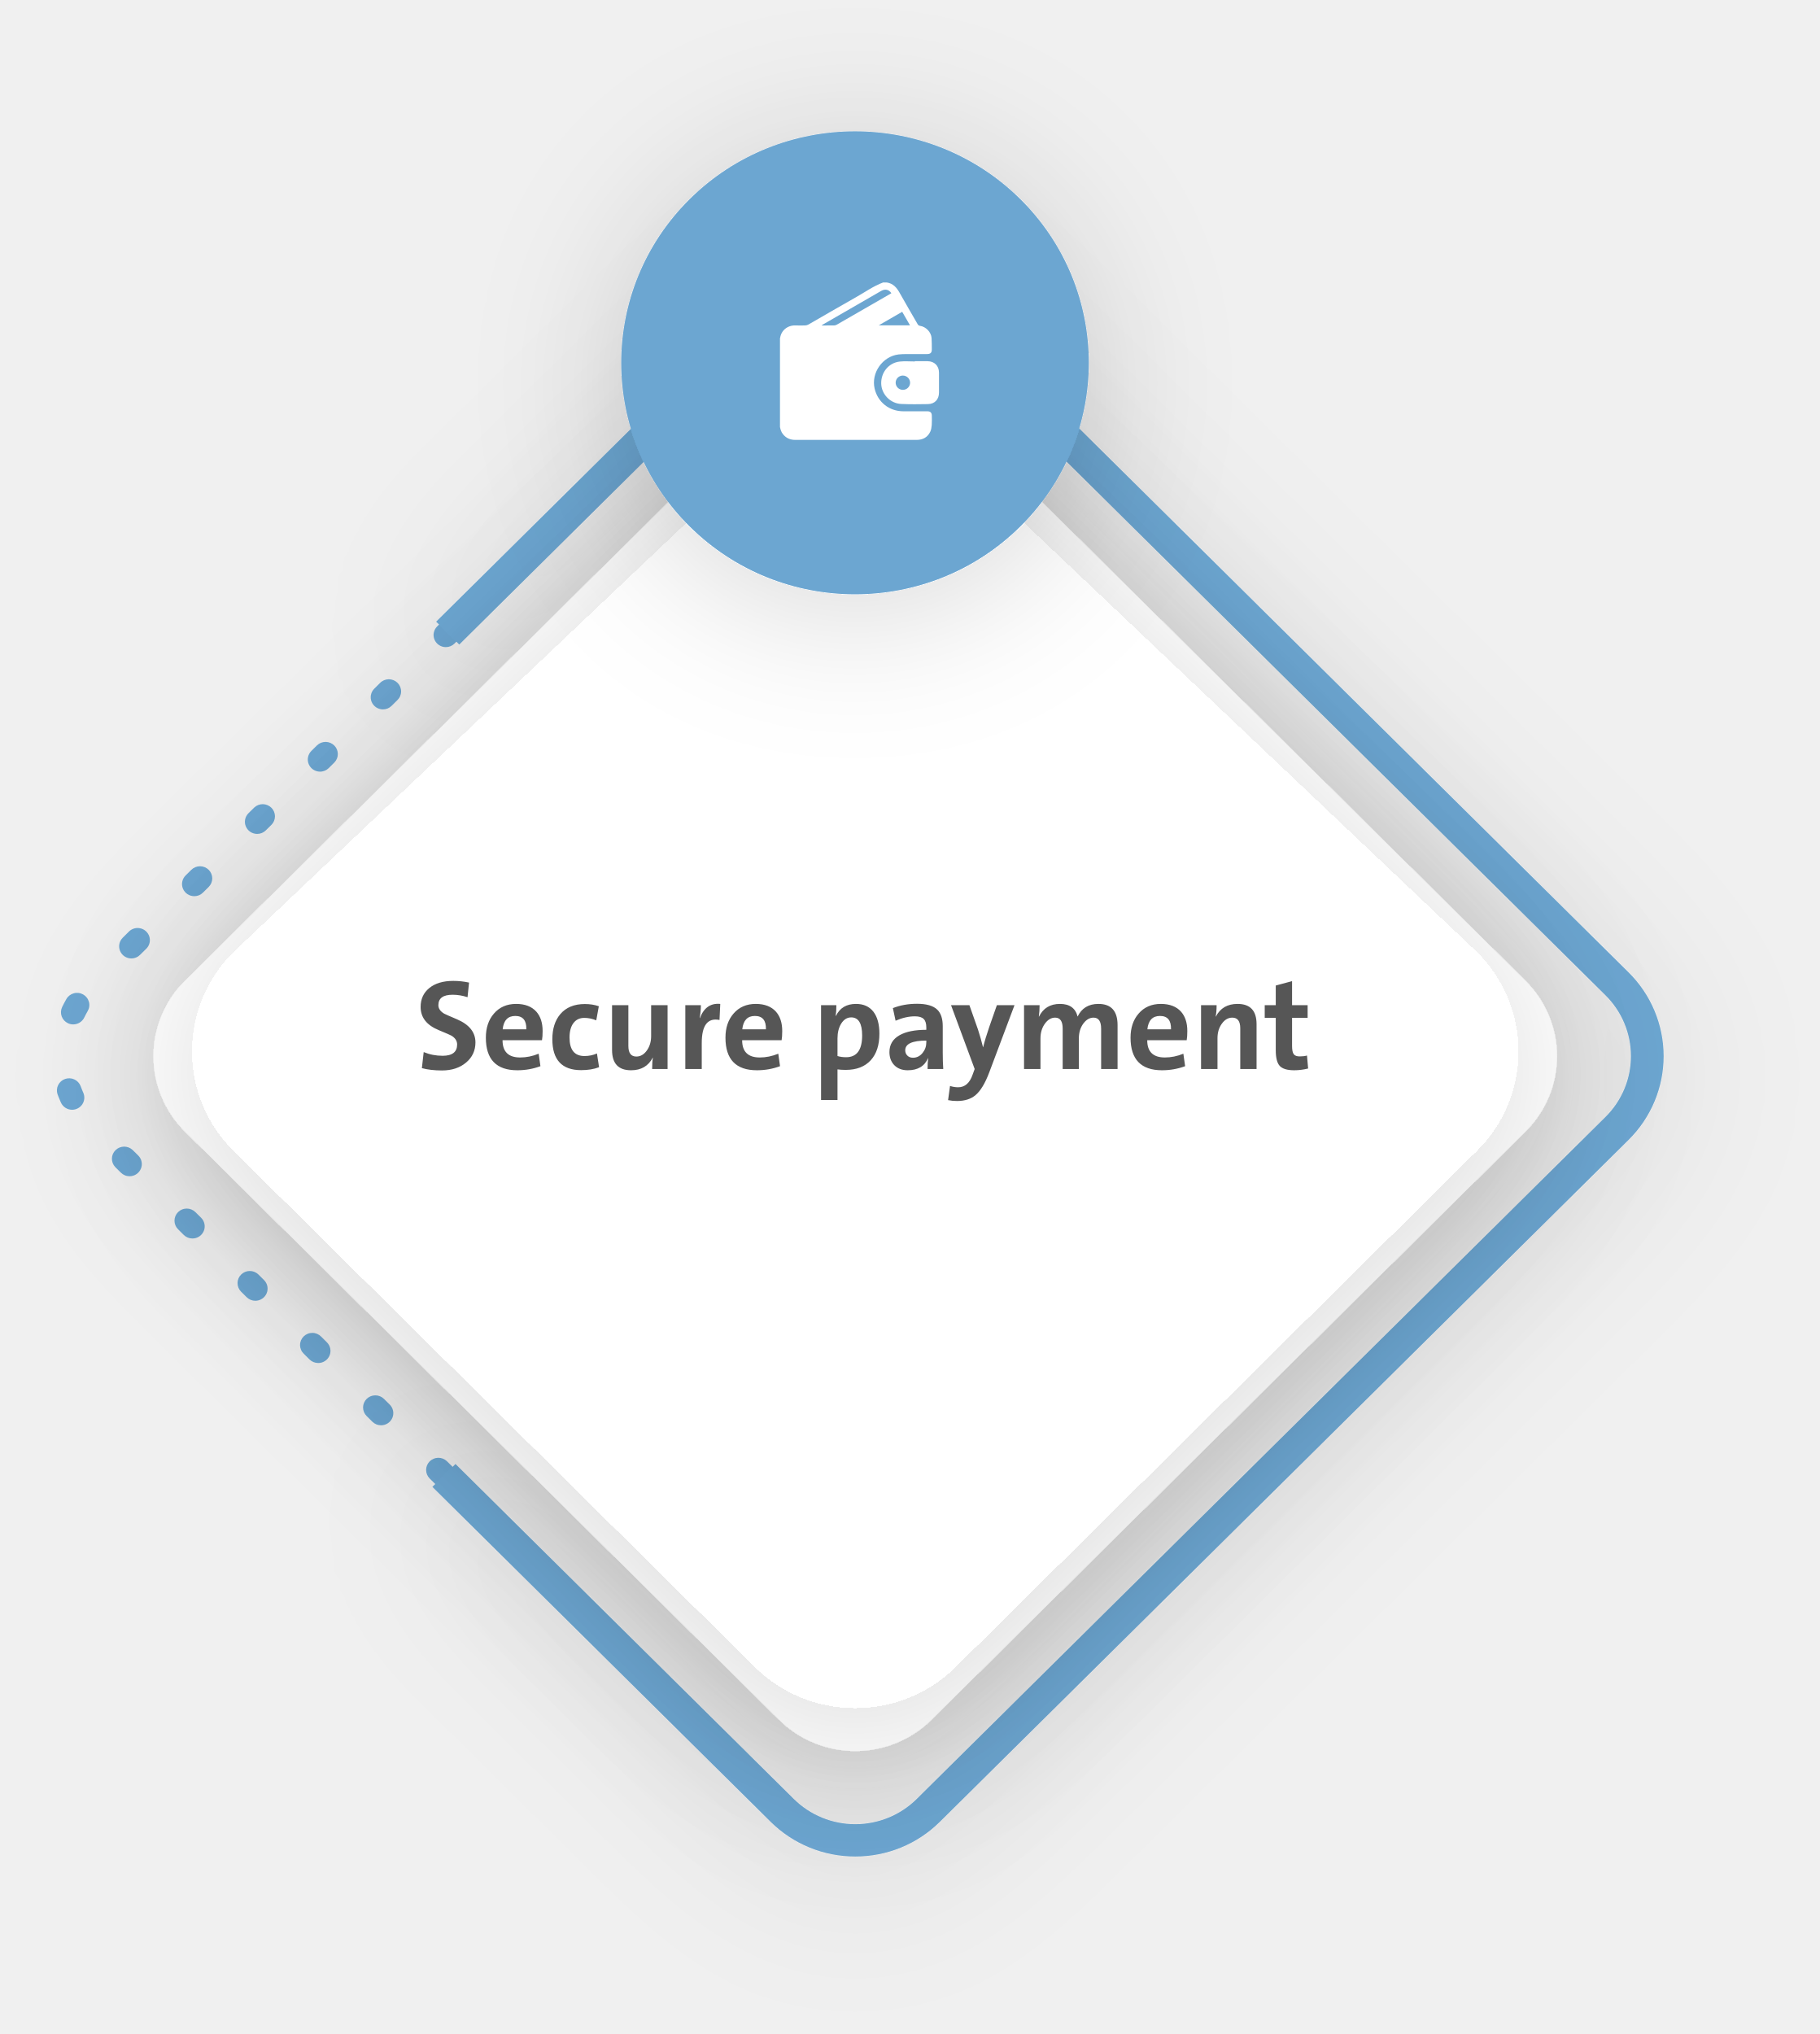
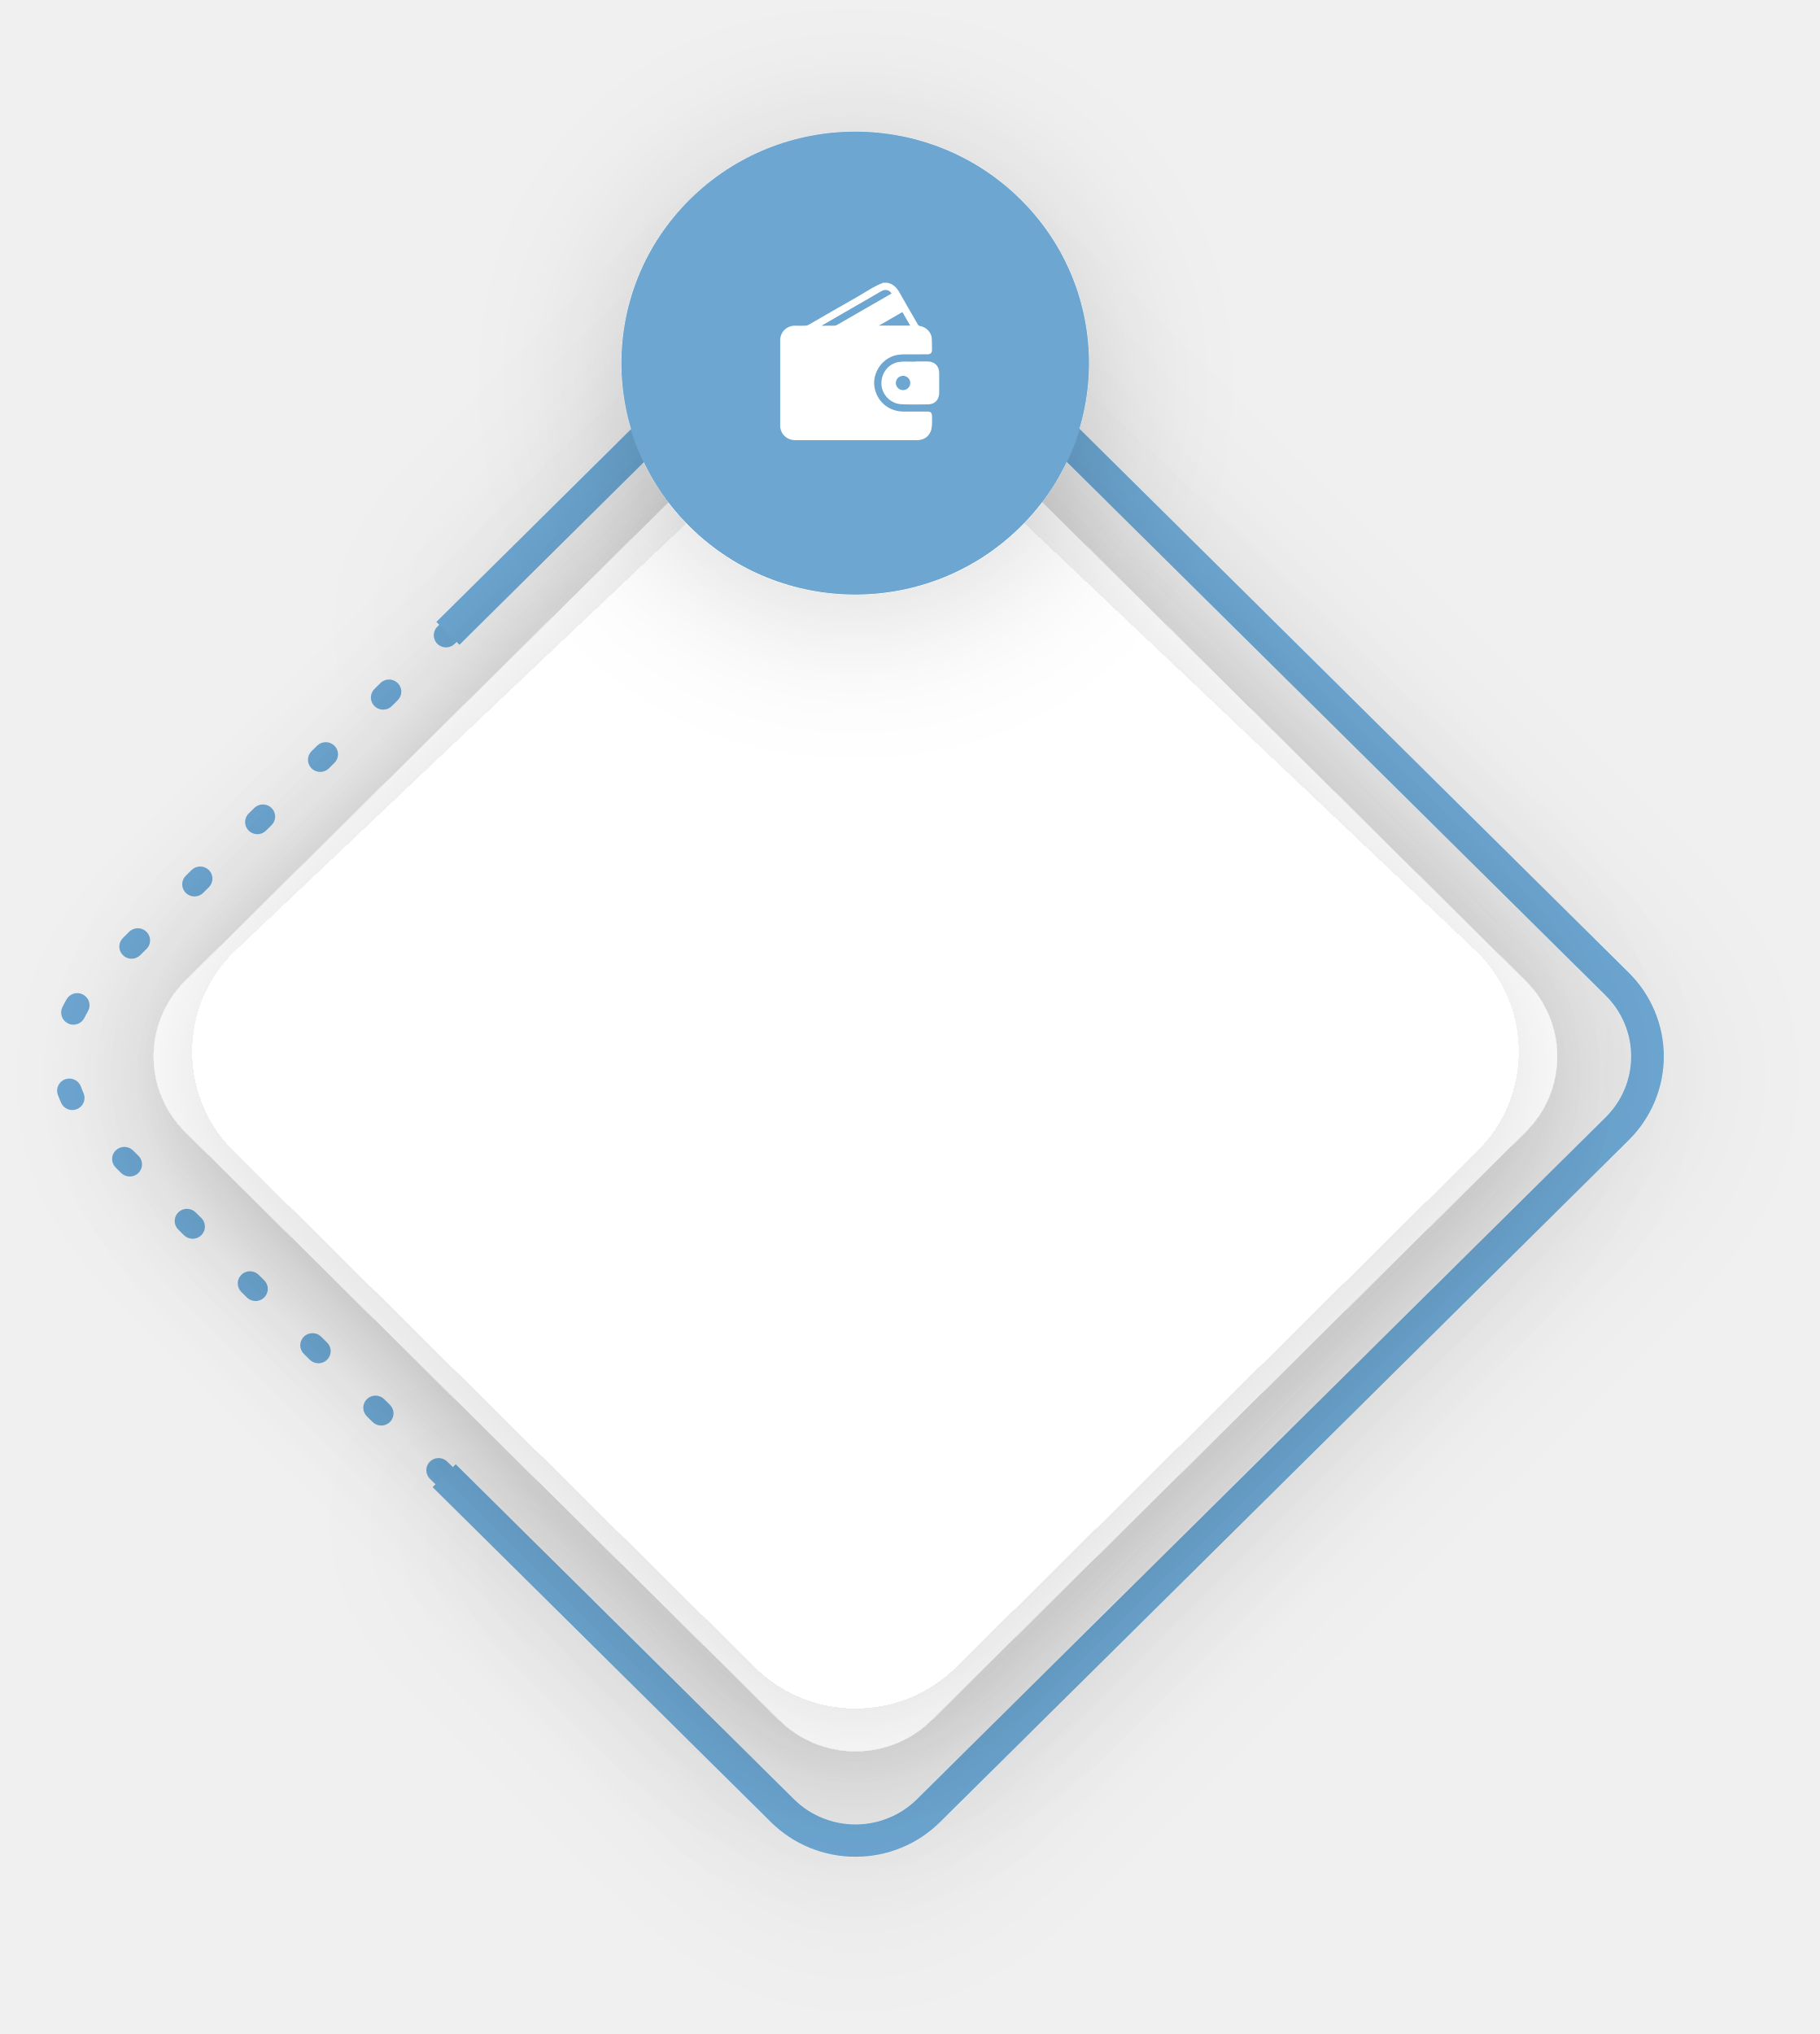
<svg xmlns="http://www.w3.org/2000/svg" width="255" height="285" viewBox="0 0 255 285" fill="none">
-   <path d="M62.203 208.433C61.977 208.433 61.753 208.39 61.544 208.304C61.336 208.218 61.147 208.093 60.987 207.934L60.185 207.142C59.874 206.821 59.703 206.392 59.708 205.947C59.713 205.502 59.893 205.076 60.211 204.761C60.529 204.447 60.959 204.268 61.408 204.263C61.858 204.258 62.291 204.428 62.615 204.736L63.418 205.528C63.658 205.766 63.821 206.069 63.888 206.399C63.954 206.729 63.92 207.071 63.79 207.382C63.66 207.693 63.44 207.959 63.157 208.146C62.874 208.333 62.542 208.433 62.203 208.433ZM53.391 199.708C53.166 199.708 52.942 199.665 52.733 199.579C52.525 199.493 52.336 199.368 52.176 199.209L51.377 198.418C51.054 198.099 50.873 197.666 50.873 197.215C50.873 196.764 51.053 196.332 51.375 196.012C51.697 195.693 52.134 195.514 52.59 195.514C53.045 195.513 53.482 195.692 53.804 196.011L54.606 196.805C54.847 197.043 55.011 197.346 55.077 197.676C55.144 198.006 55.11 198.348 54.98 198.659C54.85 198.97 54.629 199.236 54.346 199.423C54.064 199.609 53.731 199.709 53.391 199.708ZM44.587 190.983C44.132 190.984 43.695 190.805 43.372 190.487L42.572 189.693C42.407 189.536 42.275 189.348 42.184 189.14C42.093 188.932 42.045 188.709 42.043 188.482C42.04 188.256 42.084 188.031 42.17 187.821C42.257 187.611 42.384 187.421 42.546 187.26C42.708 187.1 42.901 186.974 43.112 186.888C43.324 186.802 43.551 186.76 43.78 186.762C44.009 186.764 44.235 186.812 44.445 186.902C44.655 186.992 44.844 187.123 45.003 187.286L45.802 188.081C46.043 188.318 46.207 188.622 46.273 188.952C46.34 189.282 46.306 189.624 46.176 189.935C46.046 190.246 45.825 190.511 45.542 190.698C45.26 190.885 44.927 190.984 44.587 190.983ZM35.776 182.261C35.32 182.261 34.883 182.081 34.561 181.762L33.761 180.968C33.45 180.647 33.279 180.218 33.284 179.772C33.289 179.327 33.469 178.902 33.787 178.587C34.105 178.273 34.535 178.094 34.984 178.089C35.434 178.084 35.867 178.254 36.191 178.562L36.991 179.356C37.231 179.594 37.395 179.897 37.461 180.227C37.528 180.557 37.494 180.899 37.364 181.21C37.233 181.521 37.013 181.787 36.731 181.974C36.448 182.161 36.116 182.261 35.776 182.261ZM26.965 173.536C26.74 173.536 26.517 173.492 26.308 173.407C26.1 173.321 25.911 173.196 25.752 173.038L24.95 172.243C24.791 172.085 24.664 171.898 24.578 171.691C24.492 171.485 24.448 171.264 24.448 171.041C24.448 170.817 24.492 170.596 24.579 170.39C24.665 170.184 24.792 169.996 24.951 169.838C25.111 169.68 25.3 169.555 25.509 169.47C25.717 169.384 25.941 169.341 26.166 169.341C26.392 169.341 26.615 169.385 26.823 169.47C27.032 169.556 27.221 169.681 27.38 169.839L28.18 170.631C28.42 170.869 28.584 171.173 28.65 171.503C28.716 171.833 28.683 172.175 28.552 172.486C28.422 172.797 28.202 173.062 27.92 173.249C27.637 173.436 27.305 173.536 26.965 173.536ZM18.156 164.812C17.93 164.812 17.707 164.769 17.498 164.683C17.29 164.597 17.1 164.472 16.941 164.313L16.139 163.521C15.837 163.198 15.672 162.772 15.681 162.332C15.689 161.892 15.869 161.472 16.183 161.161C16.497 160.849 16.921 160.671 17.366 160.662C17.81 160.653 18.241 160.816 18.567 161.115L19.369 161.907C19.609 162.145 19.773 162.448 19.839 162.778C19.905 163.108 19.871 163.45 19.741 163.761C19.611 164.072 19.391 164.338 19.108 164.525C18.826 164.712 18.494 164.812 18.154 164.812H18.156ZM10.107 155.498C9.774 155.498 9.449 155.402 9.17 155.222C8.891 155.043 8.671 154.787 8.536 154.487C8.366 154.106 8.206 153.711 8.058 153.319C7.918 152.896 7.951 152.436 8.15 152.036C8.348 151.637 8.697 151.331 9.121 151.183C9.545 151.035 10.01 151.058 10.418 151.246C10.825 151.434 11.142 151.773 11.3 152.189C11.41 152.496 11.539 152.806 11.668 153.106C11.784 153.365 11.833 153.649 11.81 153.932C11.787 154.214 11.694 154.487 11.538 154.724C11.382 154.962 11.168 155.157 10.916 155.292C10.665 155.427 10.383 155.498 10.097 155.498H10.107ZM10.257 143.538C10.002 143.538 9.751 143.481 9.522 143.372C9.318 143.276 9.135 143.142 8.984 142.976C8.832 142.81 8.715 142.616 8.64 142.406C8.564 142.195 8.531 141.972 8.543 141.749C8.555 141.526 8.611 141.307 8.708 141.105C8.889 140.729 9.085 140.356 9.295 139.994C9.405 139.797 9.554 139.623 9.733 139.483C9.912 139.343 10.118 139.24 10.338 139.179C10.557 139.118 10.787 139.102 11.013 139.13C11.24 139.158 11.458 139.231 11.656 139.343C11.854 139.456 12.027 139.606 12.165 139.786C12.303 139.965 12.404 140.171 12.462 140.389C12.52 140.608 12.533 140.835 12.5 141.059C12.468 141.283 12.391 141.498 12.274 141.692C12.109 141.975 11.954 142.271 11.811 142.566C11.671 142.858 11.45 143.105 11.173 143.277C10.897 143.449 10.576 143.539 10.25 143.538H10.257ZM18.412 134.298C18.072 134.298 17.739 134.198 17.457 134.011C17.174 133.824 16.954 133.558 16.824 133.247C16.694 132.936 16.66 132.594 16.726 132.264C16.793 131.934 16.956 131.631 17.197 131.393L17.999 130.598C18.154 130.425 18.345 130.286 18.557 130.188C18.769 130.09 19 130.037 19.233 130.03C19.468 130.024 19.701 130.065 19.918 130.151C20.136 130.237 20.333 130.366 20.498 130.53C20.664 130.694 20.793 130.89 20.879 131.105C20.966 131.321 21.006 131.552 20.999 131.784C20.992 132.015 20.937 132.243 20.838 132.453C20.738 132.663 20.597 132.851 20.422 133.005L19.619 133.799C19.46 133.957 19.271 134.083 19.062 134.168C18.854 134.254 18.63 134.298 18.404 134.298H18.412ZM27.223 125.573C26.883 125.573 26.551 125.473 26.268 125.286C25.986 125.099 25.765 124.833 25.635 124.522C25.505 124.211 25.471 123.869 25.538 123.539C25.604 123.209 25.767 122.906 26.008 122.668L26.81 121.876C26.969 121.718 27.159 121.593 27.367 121.507C27.575 121.421 27.799 121.377 28.024 121.377C28.25 121.377 28.473 121.421 28.681 121.506C28.89 121.592 29.079 121.717 29.239 121.875C29.398 122.033 29.525 122.22 29.611 122.426C29.698 122.633 29.742 122.854 29.742 123.077C29.742 123.3 29.698 123.522 29.612 123.728C29.526 123.934 29.399 124.122 29.24 124.28L28.438 125.074C28.277 125.233 28.087 125.359 27.877 125.445C27.667 125.53 27.442 125.574 27.216 125.573H27.223ZM36.034 116.848C35.694 116.848 35.362 116.748 35.079 116.561C34.797 116.374 34.577 116.108 34.447 115.797C34.316 115.487 34.282 115.144 34.349 114.814C34.415 114.484 34.579 114.181 34.819 113.943L35.621 113.151C35.946 112.843 36.379 112.674 36.828 112.678C37.278 112.683 37.708 112.862 38.025 113.177C38.343 113.491 38.524 113.917 38.529 114.362C38.533 114.807 38.362 115.236 38.051 115.558L37.249 116.349C37.089 116.509 36.898 116.635 36.688 116.72C36.479 116.806 36.254 116.849 36.027 116.848H36.034ZM44.845 108.123C44.505 108.123 44.173 108.023 43.891 107.836C43.608 107.649 43.388 107.384 43.258 107.073C43.128 106.762 43.094 106.42 43.16 106.09C43.226 105.76 43.39 105.456 43.63 105.218L44.43 104.427C44.754 104.119 45.188 103.949 45.637 103.954C46.087 103.958 46.516 104.137 46.834 104.452C47.152 104.767 47.333 105.192 47.337 105.637C47.342 106.082 47.171 106.511 46.86 106.833L46.06 107.625C45.9 107.784 45.709 107.91 45.5 107.996C45.29 108.081 45.065 108.125 44.838 108.123H44.845ZM53.659 99.399C53.319 99.398 52.988 99.298 52.706 99.111C52.424 98.924 52.204 98.659 52.074 98.349C51.944 98.038 51.91 97.697 51.975 97.367C52.041 97.037 52.204 96.734 52.444 96.496L53.243 95.702C53.402 95.538 53.591 95.407 53.801 95.317C54.011 95.227 54.237 95.18 54.466 95.177C54.695 95.175 54.922 95.218 55.134 95.303C55.346 95.389 55.538 95.516 55.7 95.676C55.862 95.836 55.989 96.026 56.076 96.236C56.162 96.446 56.206 96.671 56.203 96.897C56.201 97.124 56.153 97.348 56.062 97.556C55.971 97.764 55.839 97.951 55.673 98.108L54.874 98.9C54.715 99.058 54.525 99.184 54.317 99.27C54.108 99.355 53.884 99.399 53.659 99.399ZM62.47 90.674C62.13 90.675 61.798 90.575 61.515 90.388C61.232 90.202 61.012 89.936 60.881 89.625C60.751 89.314 60.717 88.972 60.784 88.642C60.85 88.312 61.014 88.009 61.255 87.771L61.522 87.504C61.847 87.196 62.28 87.027 62.73 87.031C63.179 87.036 63.609 87.215 63.926 87.53C64.244 87.844 64.425 88.27 64.43 88.715C64.435 89.16 64.263 89.589 63.952 89.91L63.683 90.178C63.522 90.337 63.332 90.462 63.122 90.547C62.912 90.633 62.687 90.676 62.46 90.674H62.47Z" fill="#6CA6D1" />
-   <g filter="url(#filter0_d_224_7134)">
-     <path d="M119.839 260.131C117.64 260.135 115.461 259.708 113.428 258.875C111.395 258.043 109.549 256.822 107.994 255.281L60.584 208.336L63.823 205.129L111.236 252.073C113.519 254.331 116.613 255.599 119.839 255.599C123.066 255.599 126.16 254.331 128.443 252.073L224.962 156.501C227.243 154.24 228.524 151.176 228.524 147.981C228.524 144.785 227.243 141.721 224.962 139.46L128.443 43.89C126.16 41.633 123.066 40.365 119.839 40.365C116.613 40.365 113.519 41.633 111.236 43.89L64.351 90.315L61.109 87.107L107.994 40.683C109.549 39.142 111.395 37.919 113.427 37.086C115.46 36.252 117.638 35.822 119.838 35.822C122.038 35.822 124.216 36.252 126.248 37.086C128.281 37.919 130.127 39.142 131.682 40.683L228.204 136.255C231.345 139.366 233.11 143.584 233.11 147.983C233.11 152.382 231.345 156.6 228.204 159.711L131.682 255.283C130.128 256.824 128.282 258.045 126.249 258.877C124.217 259.709 122.038 260.136 119.839 260.131Z" fill="#6CA6D1" />
+   <path d="M62.23 208.47C62.004 208.471 61.78 208.427 61.572 208.341C61.363 208.256 61.174 208.13 61.015 207.971L60.213 207.179C59.902 206.858 59.73 206.429 59.735 205.984C59.74 205.539 59.921 205.113 60.238 204.799C60.556 204.484 60.986 204.305 61.435 204.3C61.885 204.295 62.318 204.465 62.643 204.773L63.445 205.565C63.685 205.803 63.849 206.106 63.915 206.436C63.981 206.766 63.947 207.108 63.817 207.419C63.687 207.73 63.467 207.996 63.184 208.183C62.902 208.37 62.57 208.47 62.23 208.47ZM53.419 199.745C53.193 199.746 52.969 199.702 52.761 199.616C52.552 199.53 52.363 199.405 52.204 199.247L51.404 198.455C51.082 198.136 50.9 197.703 50.9 197.252C50.9 196.801 51.081 196.369 51.403 196.05C51.725 195.73 52.161 195.551 52.617 195.551C53.072 195.551 53.509 195.73 53.832 196.048L54.634 196.843C54.874 197.08 55.038 197.383 55.105 197.713C55.171 198.043 55.137 198.386 55.007 198.696C54.877 199.007 54.657 199.273 54.374 199.46C54.091 199.646 53.758 199.746 53.419 199.745ZM44.615 191.021C44.159 191.021 43.722 190.843 43.4 190.524L42.6 189.73C42.435 189.573 42.303 189.385 42.212 189.177C42.121 188.97 42.073 188.746 42.07 188.519C42.068 188.293 42.111 188.068 42.197 187.858C42.284 187.648 42.412 187.458 42.574 187.298C42.735 187.137 42.928 187.011 43.14 186.925C43.352 186.84 43.578 186.797 43.807 186.799C44.036 186.802 44.262 186.849 44.472 186.939C44.682 187.029 44.872 187.16 45.03 187.324L45.83 188.118C46.07 188.356 46.234 188.659 46.301 188.989C46.367 189.319 46.333 189.661 46.203 189.972C46.073 190.283 45.852 190.548 45.57 190.735C45.287 190.922 44.955 191.021 44.615 191.021ZM35.803 182.298C35.348 182.298 34.911 182.118 34.588 181.799L33.789 181.005C33.478 180.684 33.306 180.255 33.311 179.81C33.316 179.365 33.497 178.939 33.814 178.624C34.132 178.31 34.562 178.131 35.011 178.126C35.461 178.121 35.894 178.291 36.219 178.599L37.019 179.393C37.259 179.631 37.422 179.934 37.489 180.264C37.555 180.594 37.521 180.937 37.391 181.248C37.261 181.558 37.041 181.824 36.758 182.011C36.475 182.198 36.143 182.298 35.803 182.298ZM26.992 173.573C26.767 173.573 26.544 173.529 26.336 173.444C26.128 173.358 25.939 173.233 25.78 173.075L24.977 172.281C24.818 172.123 24.692 171.935 24.605 171.729C24.519 171.522 24.475 171.301 24.475 171.078C24.475 170.854 24.52 170.633 24.606 170.427C24.693 170.221 24.819 170.033 24.979 169.875C25.138 169.718 25.328 169.592 25.536 169.507C25.744 169.422 25.968 169.378 26.193 169.378C26.419 169.378 26.642 169.422 26.851 169.508C27.059 169.593 27.248 169.719 27.408 169.877L28.207 170.668C28.448 170.906 28.611 171.21 28.678 171.54C28.744 171.87 28.71 172.212 28.58 172.523C28.45 172.834 28.23 173.099 27.947 173.286C27.664 173.474 27.332 173.573 26.992 173.573ZM18.183 164.849C17.958 164.849 17.734 164.806 17.525 164.72C17.317 164.635 17.128 164.509 16.968 164.35L16.166 163.558C15.864 163.235 15.7 162.809 15.708 162.369C15.716 161.929 15.896 161.509 16.21 161.198C16.525 160.886 16.948 160.708 17.393 160.699C17.837 160.69 18.268 160.853 18.594 161.152L19.396 161.944C19.637 162.182 19.8 162.485 19.866 162.815C19.933 163.145 19.899 163.487 19.768 163.798C19.639 164.109 19.418 164.375 19.136 164.562C18.853 164.749 18.521 164.849 18.181 164.849H18.183ZM10.134 155.535C9.801 155.535 9.476 155.439 9.197 155.259C8.919 155.08 8.698 154.824 8.563 154.524C8.394 154.143 8.234 153.748 8.086 153.356C7.946 152.933 7.978 152.473 8.177 152.074C8.376 151.674 8.724 151.368 9.148 151.22C9.572 151.072 10.038 151.095 10.445 151.283C10.852 151.471 11.169 151.81 11.328 152.226C11.437 152.533 11.566 152.843 11.695 153.143C11.811 153.402 11.86 153.686 11.837 153.969C11.815 154.251 11.721 154.524 11.565 154.761C11.409 154.999 11.195 155.194 10.944 155.329C10.692 155.465 10.411 155.535 10.124 155.535H10.134ZM10.284 143.575C10.03 143.575 9.778 143.518 9.549 143.409C9.345 143.314 9.162 143.179 9.011 143.013C8.86 142.847 8.743 142.654 8.667 142.443C8.592 142.232 8.559 142.009 8.57 141.786C8.582 141.563 8.638 141.344 8.735 141.142C8.916 140.767 9.112 140.393 9.322 140.031C9.433 139.834 9.582 139.66 9.761 139.52C9.94 139.38 10.145 139.277 10.365 139.216C10.585 139.155 10.814 139.139 11.041 139.167C11.267 139.195 11.485 139.268 11.683 139.38C11.881 139.493 12.054 139.643 12.192 139.823C12.331 140.003 12.432 140.208 12.489 140.426C12.547 140.645 12.56 140.873 12.528 141.096C12.495 141.32 12.418 141.535 12.301 141.729C12.137 142.012 11.982 142.308 11.838 142.603C11.698 142.895 11.477 143.142 11.2 143.314C10.924 143.486 10.604 143.576 10.277 143.575H10.284ZM18.439 134.335C18.099 134.335 17.767 134.235 17.484 134.048C17.202 133.861 16.982 133.595 16.852 133.284C16.721 132.973 16.687 132.631 16.754 132.301C16.82 131.971 16.984 131.668 17.224 131.43L18.026 130.635C18.182 130.462 18.372 130.323 18.584 130.225C18.797 130.127 19.027 130.074 19.261 130.067C19.495 130.061 19.728 130.102 19.945 130.188C20.163 130.274 20.36 130.403 20.526 130.567C20.691 130.731 20.821 130.927 20.907 131.143C20.993 131.358 21.034 131.589 21.026 131.821C21.019 132.052 20.964 132.28 20.865 132.49C20.766 132.7 20.624 132.888 20.449 133.042L19.647 133.836C19.488 133.994 19.298 134.12 19.09 134.205C18.881 134.291 18.657 134.335 18.432 134.335H18.439ZM27.25 125.61C26.91 125.61 26.578 125.51 26.296 125.323C26.013 125.136 25.793 124.87 25.663 124.559C25.533 124.248 25.499 123.906 25.565 123.576C25.631 123.246 25.795 122.943 26.035 122.705L26.837 121.913C26.997 121.755 27.186 121.63 27.394 121.544C27.602 121.459 27.826 121.414 28.051 121.414C28.277 121.414 28.5 121.458 28.709 121.543C28.917 121.629 29.107 121.754 29.266 121.912C29.426 122.07 29.552 122.257 29.639 122.463C29.725 122.67 29.77 122.891 29.77 123.114C29.77 123.338 29.726 123.559 29.639 123.765C29.553 123.971 29.427 124.159 29.267 124.317L28.465 125.111C28.305 125.27 28.114 125.396 27.904 125.482C27.695 125.567 27.47 125.611 27.243 125.61H27.25ZM36.061 116.885C35.721 116.885 35.389 116.785 35.107 116.598C34.824 116.411 34.604 116.146 34.474 115.835C34.344 115.524 34.31 115.182 34.376 114.852C34.442 114.521 34.606 114.218 34.846 113.98L35.648 113.188C35.973 112.88 36.406 112.711 36.856 112.715C37.305 112.72 37.735 112.899 38.053 113.214C38.37 113.529 38.551 113.954 38.556 114.399C38.561 114.844 38.389 115.273 38.078 115.595L37.276 116.387C37.116 116.546 36.926 116.672 36.716 116.757C36.506 116.843 36.281 116.887 36.054 116.885H36.061ZM44.873 108.161C44.533 108.16 44.2 108.061 43.918 107.874C43.635 107.687 43.415 107.421 43.285 107.11C43.155 106.799 43.121 106.457 43.187 106.127C43.254 105.797 43.417 105.494 43.657 105.256L44.457 104.464C44.782 104.156 45.215 103.986 45.664 103.991C46.114 103.996 46.544 104.174 46.861 104.489C47.179 104.804 47.36 105.229 47.365 105.674C47.37 106.119 47.198 106.549 46.887 106.87L46.087 107.662C45.927 107.821 45.737 107.947 45.527 108.033C45.317 108.118 45.092 108.162 44.865 108.161H44.873ZM53.686 99.436C53.347 99.435 53.015 99.335 52.733 99.148C52.451 98.962 52.231 98.696 52.101 98.386C51.971 98.075 51.937 97.734 52.003 97.404C52.069 97.074 52.231 96.771 52.471 96.533L53.271 95.739C53.429 95.575 53.619 95.445 53.829 95.355C54.039 95.264 54.264 95.217 54.493 95.215C54.722 95.212 54.949 95.255 55.161 95.341C55.373 95.426 55.565 95.553 55.727 95.713C55.889 95.873 56.017 96.064 56.103 96.273C56.19 96.483 56.233 96.708 56.23 96.934C56.228 97.161 56.18 97.385 56.089 97.593C55.998 97.801 55.866 97.989 55.701 98.145L54.901 98.937C54.742 99.096 54.553 99.221 54.344 99.307C54.135 99.392 53.912 99.436 53.686 99.436ZM62.497 90.711C62.157 90.712 61.825 90.612 61.542 90.426C61.259 90.239 61.039 89.973 60.909 89.662C60.779 89.352 60.745 89.009 60.811 88.679C60.878 88.349 61.041 88.046 61.282 87.808L61.55 87.541C61.874 87.233 62.307 87.064 62.757 87.069C63.206 87.073 63.636 87.252 63.954 87.567C64.272 87.882 64.452 88.307 64.457 88.752C64.462 89.197 64.291 89.626 63.98 89.948L63.71 90.215C63.55 90.374 63.359 90.499 63.149 90.585C62.939 90.67 62.715 90.713 62.488 90.711H62.497Z" fill="#6CA6D1" />
+   <g filter="url(#filter0_d_17098_1791)">
+     <path d="M119.867 260.168C117.667 260.171 115.488 259.744 113.456 258.912C111.423 258.079 109.576 256.858 108.021 255.317L60.611 208.372L63.851 205.165L111.263 252.109C113.546 254.367 116.64 255.635 119.867 255.635C123.093 255.635 126.187 254.367 128.47 252.109L224.99 156.537C227.27 154.277 228.551 151.212 228.551 148.017C228.551 144.821 227.27 141.757 224.99 139.496L128.47 43.926C126.187 41.669 123.093 40.401 119.867 40.401C116.64 40.401 113.546 41.669 111.263 43.926L64.378 90.351L61.136 87.144L108.021 40.719C109.576 39.178 111.423 37.956 113.455 37.122C115.487 36.288 117.665 35.858 119.865 35.858C122.065 35.858 124.244 36.288 126.276 37.122C128.308 37.956 130.155 39.178 131.709 40.719L228.231 136.291C231.372 139.402 233.137 143.62 233.137 148.019C233.137 152.418 231.372 156.636 228.231 159.747L131.709 255.319C130.155 256.86 128.309 258.082 126.276 258.914C124.244 259.746 122.066 260.172 119.867 260.168Z" fill="#6CA6D1" />
  </g>
-   <g filter="url(#filter1_d_224_7134)">
-     <path d="M109.183 240.975L25.919 158.533C24.52 157.148 23.41 155.503 22.653 153.694C21.896 151.884 21.506 149.944 21.506 147.985C21.506 146.026 21.896 144.086 22.653 142.276C23.41 140.466 24.52 138.821 25.919 137.436L109.183 54.988C112.009 52.191 115.841 50.619 119.837 50.619C123.833 50.619 127.665 52.191 130.491 54.988L213.754 137.436C215.153 138.821 216.263 140.466 217.021 142.276C217.778 144.086 218.168 146.026 218.168 147.985C218.168 149.944 217.778 151.884 217.021 153.694C216.263 155.503 215.153 157.148 213.754 158.533L130.491 240.979C129.092 242.365 127.43 243.463 125.602 244.213C123.774 244.962 121.815 245.348 119.836 245.347C117.857 245.347 115.898 244.96 114.07 244.21C112.242 243.46 110.581 242.36 109.183 240.975Z" fill="white" />
+   <g filter="url(#filter1_d_17098_1791)">
+     <path d="M109.21 241.012L25.947 158.57C24.547 157.185 23.438 155.541 22.68 153.731C21.923 151.921 21.533 149.981 21.533 148.022C21.533 146.063 21.923 144.123 22.68 142.313C23.438 140.503 24.547 138.858 25.947 137.473L109.21 55.025C112.036 52.228 115.868 50.656 119.864 50.656C123.86 50.656 127.692 52.228 130.518 55.025L213.782 137.473C215.181 138.858 216.291 140.503 217.048 142.313C217.805 144.123 218.195 146.063 218.195 148.022C218.195 149.981 217.805 151.921 217.048 153.731C216.291 155.541 215.181 157.185 213.782 158.57L130.518 241.016C129.119 242.402 127.458 243.5 125.63 244.25C123.801 244.999 121.842 245.385 119.863 245.384C117.884 245.384 115.925 244.998 114.097 244.247C112.269 243.497 110.609 242.398 109.21 241.012Z" fill="white" />
  </g>
-   <g filter="url(#filter2_d_224_7134)">
-     <path d="M105.816 233.543L32.768 161.211C30.925 159.389 29.463 157.225 28.466 154.843C27.468 152.461 26.955 149.908 26.955 147.329C26.955 144.75 27.468 142.197 28.466 139.815C29.463 137.433 30.925 135.269 32.768 133.446L105.816 64.233C107.658 62.409 109.844 60.963 112.249 59.976C114.655 58.989 117.234 58.481 119.838 58.481C122.442 58.481 125.02 58.989 127.426 59.976C129.832 60.963 132.018 62.409 133.859 64.233L206.908 133.446C208.75 135.269 210.212 137.433 211.21 139.815C212.207 142.197 212.72 144.75 212.72 147.329C212.72 149.908 212.207 152.461 211.21 154.843C210.212 157.225 208.75 159.389 206.908 161.211L133.859 233.543C132.018 235.366 129.832 236.813 127.426 237.8C125.02 238.786 122.442 239.294 119.838 239.294C117.234 239.294 114.655 238.786 112.249 237.8C109.844 236.813 107.658 235.366 105.816 233.543Z" fill="white" />
+   <g filter="url(#filter2_d_17098_1791)">
+     <path d="M105.844 233.58L32.795 161.249C30.953 159.426 29.491 157.262 28.493 154.88C27.496 152.498 26.982 149.945 26.982 147.366C26.982 144.787 27.496 142.234 28.493 139.852C29.491 137.47 30.953 135.306 32.795 133.484L105.844 64.27C107.685 62.446 109.871 61 112.277 60.013C114.683 59.026 117.261 58.519 119.865 58.519C122.469 58.519 125.048 59.026 127.453 60.013C129.859 61 132.045 62.446 133.886 64.27L206.935 133.484C208.778 135.306 210.239 137.47 211.237 139.852C212.234 142.234 212.748 144.787 212.748 147.366C212.748 149.945 212.234 152.498 211.237 154.88C210.239 157.262 208.778 159.426 206.935 161.249L133.886 233.58C132.045 235.404 129.859 236.85 127.453 237.837C125.048 238.824 122.469 239.331 119.865 239.331C117.261 239.331 114.683 238.824 112.277 237.837C109.871 236.85 107.685 235.404 105.844 233.58Z" fill="white" />
  </g>
-   <path d="M66.619 146.062C66.619 147.199 66.189 148.133 65.327 148.866C64.448 149.616 63.315 149.991 61.926 149.991C60.865 149.991 59.928 149.882 59.113 149.666L59.368 147.416C60.2 147.761 61.082 147.934 62.014 147.934C63.373 147.934 64.053 147.407 64.053 146.352C64.053 145.848 63.786 145.435 63.253 145.113C63.112 145.031 62.526 144.776 61.495 144.348C59.79 143.651 58.938 142.567 58.938 141.096C58.938 139.995 59.336 139.116 60.133 138.459C60.953 137.78 62.084 137.44 63.525 137.44C64.252 137.44 64.984 137.519 65.723 137.677L65.512 139.725C64.809 139.497 64.111 139.382 63.42 139.382C62.09 139.382 61.425 139.869 61.425 140.841C61.425 141.31 61.694 141.706 62.233 142.028C62.351 142.098 62.948 142.362 64.026 142.819C65.755 143.557 66.619 144.638 66.619 146.062ZM76.032 144.462C76.032 144.996 76.003 145.426 75.944 145.754H70.416C70.416 147.366 71.239 148.171 72.886 148.171C73.753 148.171 74.617 147.996 75.478 147.644L75.725 149.393C74.688 149.774 73.609 149.964 72.49 149.964C69.549 149.964 68.078 148.441 68.078 145.394C68.078 144.017 68.453 142.895 69.203 142.028C69.982 141.12 71.022 140.666 72.323 140.666C73.565 140.666 74.512 141.032 75.162 141.764C75.742 142.426 76.032 143.326 76.032 144.462ZM73.747 144.225C73.782 142.977 73.267 142.353 72.2 142.353C71.157 142.353 70.568 142.977 70.434 144.225H73.747ZM83.942 149.534C83.228 149.809 82.39 149.947 81.429 149.947C78.739 149.947 77.394 148.502 77.394 145.614C77.394 144.149 77.767 142.977 78.511 142.098C79.314 141.155 80.459 140.683 81.947 140.683C82.662 140.683 83.315 140.786 83.907 140.991L83.547 142.968C82.99 142.74 82.434 142.625 81.877 142.625C81.209 142.625 80.693 142.877 80.33 143.381C79.978 143.862 79.803 144.527 79.803 145.376C79.803 147.105 80.5 147.969 81.894 147.969C82.522 147.969 83.105 147.849 83.644 147.609L83.942 149.534ZM91.378 149.789C91.378 149.097 91.413 148.564 91.483 148.189H91.466C90.851 149.373 89.837 149.964 88.425 149.964C86.649 149.964 85.762 149.018 85.762 147.125V140.841H88.047V146.563C88.047 147.547 88.419 148.04 89.163 148.04C89.743 148.04 90.235 147.755 90.64 147.187C91.038 146.63 91.237 145.957 91.237 145.166V140.841H93.54V149.789H91.378ZM100.817 142.916C99.159 142.587 98.33 143.66 98.33 146.132V149.789H96.027V140.841H98.207C98.207 141.41 98.151 142.01 98.04 142.643H98.075C98.626 141.196 99.575 140.537 100.923 140.666L100.817 142.916ZM109.606 144.462C109.606 144.996 109.577 145.426 109.519 145.754H103.99C103.99 147.366 104.813 148.171 106.46 148.171C107.327 148.171 108.191 147.996 109.053 147.644L109.299 149.393C108.262 149.774 107.184 149.964 106.064 149.964C103.123 149.964 101.652 148.441 101.652 145.394C101.652 144.017 102.027 142.895 102.777 142.028C103.557 141.12 104.597 140.666 105.897 140.666C107.14 140.666 108.086 141.032 108.736 141.764C109.316 142.426 109.606 143.326 109.606 144.462ZM107.321 144.225C107.356 142.977 106.841 142.353 105.774 142.353C104.731 142.353 104.143 142.977 104.008 144.225H107.321ZM123.221 144.84C123.221 146.422 122.822 147.656 122.025 148.541C121.199 149.455 120.024 149.912 118.501 149.912C118.067 149.912 117.684 149.888 117.35 149.841V154.13H115.047V140.841H117.191C117.191 141.451 117.159 141.949 117.095 142.335H117.139C117.678 141.222 118.612 140.666 119.942 140.666C120.997 140.666 121.809 141.029 122.377 141.755C122.939 142.482 123.221 143.51 123.221 144.84ZM120.804 145.086C120.804 143.399 120.294 142.555 119.274 142.555C118.694 142.555 118.223 142.851 117.859 143.443C117.52 144.005 117.35 144.688 117.35 145.491V147.969C117.713 148.081 118.114 148.136 118.554 148.136C120.054 148.136 120.804 147.12 120.804 145.086ZM129.971 149.789C129.971 149.173 130 148.669 130.059 148.277L130.041 148.259C129.555 149.396 128.603 149.964 127.185 149.964C126.394 149.964 125.764 149.721 125.295 149.235C124.85 148.766 124.627 148.16 124.627 147.416C124.627 146.378 125.096 145.593 126.033 145.06C126.924 144.55 128.178 144.295 129.795 144.295V143.97C129.795 143.419 129.675 143.024 129.435 142.784C129.188 142.532 128.775 142.406 128.195 142.406C127.34 142.406 126.438 142.611 125.488 143.021L125.11 141.254C126.13 140.85 127.258 140.648 128.494 140.648C129.824 140.648 130.771 140.923 131.333 141.474C131.843 141.966 132.098 142.74 132.098 143.794V147.486C132.098 148.365 132.121 149.132 132.168 149.789H129.971ZM129.795 145.807C127.826 145.807 126.842 146.258 126.842 147.161C126.842 147.459 126.938 147.706 127.132 147.899C127.331 148.104 127.595 148.207 127.923 148.207C128.462 148.207 128.913 147.981 129.276 147.53C129.622 147.102 129.795 146.607 129.795 146.044V145.807ZM138.602 150.29C138.033 151.795 137.397 152.847 136.694 153.445C136.038 153.996 135.174 154.271 134.102 154.271C133.662 154.271 133.243 154.23 132.845 154.148L133.117 152.162C133.498 152.285 133.876 152.346 134.251 152.346C135.2 152.346 135.877 151.757 136.281 150.58L136.571 149.789L133.258 140.841H135.833L137.037 144.26C137.301 145.075 137.535 145.898 137.74 146.73H137.758C137.957 145.921 138.244 144.972 138.619 143.882L139.683 140.841H142.152L138.602 150.29ZM154.29 149.789V144.137C154.29 143.106 153.936 142.59 153.227 142.59C152.693 142.59 152.225 142.857 151.82 143.39C151.387 143.958 151.17 144.665 151.17 145.508V149.789H148.902V144.12C148.902 143.1 148.551 142.59 147.848 142.59C147.303 142.59 146.828 142.866 146.424 143.417C146.002 143.991 145.791 144.688 145.791 145.508V149.789H143.488V140.841H145.668C145.668 141.404 145.633 141.937 145.562 142.441L145.58 142.458C146.166 141.263 147.147 140.666 148.524 140.666C149.872 140.666 150.695 141.257 150.994 142.441C151.562 141.257 152.535 140.666 153.912 140.666C155.699 140.666 156.593 141.656 156.593 143.636V149.789H154.29ZM166.366 144.462C166.366 144.996 166.337 145.426 166.278 145.754H160.75C160.75 147.366 161.573 148.171 163.22 148.171C164.087 148.171 164.951 147.996 165.812 147.644L166.059 149.393C165.021 149.774 163.943 149.964 162.824 149.964C159.883 149.964 158.412 148.441 158.412 145.394C158.412 144.017 158.787 142.895 159.537 142.028C160.316 141.12 161.356 140.666 162.657 140.666C163.899 140.666 164.846 141.032 165.496 141.764C166.076 142.426 166.366 143.326 166.366 144.462ZM164.081 144.225C164.116 142.977 163.601 142.353 162.534 142.353C161.491 142.353 160.902 142.977 160.768 144.225H164.081ZM173.784 149.789V144.067C173.784 143.083 173.412 142.59 172.668 142.59C172.094 142.59 171.604 142.875 171.2 143.443C170.796 144.005 170.594 144.679 170.594 145.464V149.789H168.291V140.841H170.471C170.471 141.474 170.427 142.007 170.339 142.441H170.365C170.975 141.257 171.988 140.666 173.406 140.666C175.182 140.666 176.069 141.612 176.069 143.504V149.789H173.784ZM183.294 149.718C182.626 149.882 181.979 149.964 181.352 149.964C180.367 149.964 179.688 149.759 179.312 149.349C178.943 148.939 178.759 148.209 178.759 147.161V142.625H177.212V140.841H178.759V138.09L181.044 137.475V140.841H183.224V142.625H181.044V146.545C181.044 147.12 181.123 147.509 181.281 147.714C181.434 147.919 181.709 148.022 182.107 148.022C182.506 148.022 182.849 147.981 183.136 147.899L183.294 149.718Z" fill="#565656" />
-   <g filter="url(#filter3_d_224_7134)">
-     <path d="M142.968 73.775C155.762 61.107 155.762 40.569 142.968 27.901C130.175 15.233 109.433 15.233 96.639 27.901C83.846 40.569 83.846 61.107 96.639 73.775C109.433 86.443 130.175 86.443 142.968 73.775Z" fill="#6CA6D1" />
+   <g filter="url(#filter3_d_17098_1791)">
+     <path d="M142.996 73.812C155.789 61.144 155.789 40.606 142.996 27.938C130.202 15.27 109.46 15.27 96.666 27.938C83.873 40.606 83.873 61.144 96.666 73.812C109.46 86.48 130.202 86.48 142.996 73.812Z" fill="#6CA6D1" />
  </g>
-   <path d="M109.291 59.834V47.38C109.299 47.368 109.312 47.357 109.314 47.344C109.45 46.327 110.337 45.551 111.49 45.598C111.931 45.617 112.374 45.611 112.815 45.598C112.972 45.594 113.125 45.554 113.262 45.481C115.499 44.2 117.721 42.894 119.967 41.63C121.216 40.929 122.382 40.083 123.739 39.581H124.261C125.142 39.718 125.644 40.291 126.052 41.025C126.874 42.5 127.738 43.953 128.577 45.419C128.61 45.485 128.659 45.542 128.721 45.584C128.782 45.626 128.853 45.651 128.927 45.658C129.751 45.783 130.472 46.542 130.532 47.359C130.566 47.889 130.561 48.419 130.565 48.949C130.569 49.424 130.376 49.609 129.892 49.609C128.94 49.609 127.989 49.605 127.041 49.612C126.658 49.607 126.274 49.624 125.892 49.664C123.647 49.946 122.038 52.26 122.553 54.454C122.999 56.358 124.59 57.619 126.568 57.63C127.692 57.636 128.816 57.63 129.94 57.63C130.368 57.63 130.562 57.821 130.566 58.248C130.569 58.675 130.592 59.112 130.557 59.54C130.531 59.863 130.482 60.206 130.346 60.494C129.972 61.278 129.302 61.637 128.436 61.638C125.949 61.641 123.461 61.641 120.974 61.638C117.797 61.638 114.62 61.638 111.444 61.638C110.725 61.638 110.132 61.386 109.691 60.814C109.463 60.525 109.363 60.185 109.291 59.834ZM124.897 41.082C124.556 40.56 124.019 40.446 123.462 40.767C120.733 42.339 118.004 43.913 115.276 45.488C115.236 45.511 115.202 45.542 115.119 45.606C115.739 45.606 116.301 45.612 116.864 45.601C116.999 45.598 117.132 45.561 117.249 45.494C119.737 44.067 122.222 42.636 124.705 41.201C124.768 41.166 124.824 41.127 124.897 41.082ZM126.415 43.689L123.133 45.583H127.509C127.138 44.94 126.786 44.326 126.415 43.689Z" fill="white" />
-   <path d="M128.199 50.61C128.786 50.61 129.374 50.61 129.96 50.61C130.925 50.615 131.566 51.25 131.571 52.207C131.574 53.139 131.574 54.072 131.571 55.006C131.571 55.957 130.985 56.602 130.031 56.621C128.778 56.646 127.522 56.658 126.271 56.602C124.759 56.535 123.526 55.251 123.476 53.782C123.424 52.188 124.517 50.834 126.072 50.662C126.772 50.584 127.489 50.649 128.199 50.649L128.199 50.61ZM126.511 52.623C126.311 52.623 126.116 52.681 125.949 52.791C125.783 52.901 125.654 53.057 125.577 53.24C125.501 53.423 125.481 53.624 125.52 53.819C125.559 54.013 125.655 54.191 125.796 54.331C125.938 54.471 126.118 54.566 126.314 54.605C126.51 54.644 126.713 54.624 126.898 54.548C127.082 54.472 127.24 54.344 127.351 54.179C127.462 54.015 127.522 53.821 127.522 53.623C127.521 53.358 127.414 53.104 127.225 52.917C127.035 52.73 126.779 52.624 126.511 52.624V52.623Z" fill="white" />
+   <path d="M109.318 59.87V47.416C109.326 47.405 109.34 47.394 109.341 47.38C109.477 46.363 110.364 45.587 111.517 45.635C111.958 45.653 112.401 45.648 112.843 45.635C112.999 45.631 113.152 45.591 113.289 45.517C115.526 44.236 117.748 42.931 119.994 41.666C121.243 40.965 122.409 40.119 123.767 39.617H124.289C125.169 39.755 125.671 40.327 126.079 41.061C126.901 42.537 127.765 43.99 128.604 45.456C128.637 45.522 128.687 45.579 128.748 45.62C128.809 45.662 128.88 45.688 128.954 45.695C129.779 45.819 130.5 46.579 130.559 47.396C130.594 47.926 130.588 48.456 130.592 48.985C130.596 49.461 130.403 49.646 129.919 49.646C128.968 49.646 128.016 49.642 127.069 49.649C126.685 49.643 126.301 49.661 125.919 49.701C123.674 49.983 122.066 52.297 122.58 54.49C123.026 56.394 124.617 57.656 126.595 57.666C127.719 57.672 128.843 57.666 129.967 57.666C130.396 57.666 130.59 57.858 130.593 58.285C130.597 58.712 130.62 59.148 130.585 59.576C130.559 59.9 130.51 60.243 130.373 60.531C130 61.314 129.329 61.674 128.463 61.675C125.976 61.678 123.488 61.678 121.001 61.675C117.824 61.675 114.648 61.675 111.472 61.675C110.752 61.675 110.159 61.423 109.718 60.85C109.491 60.562 109.39 60.222 109.318 59.87ZM124.925 41.119C124.583 40.597 124.046 40.483 123.49 40.803C120.76 42.375 118.031 43.949 115.303 45.525C115.264 45.548 115.229 45.579 115.147 45.643C115.766 45.643 116.328 45.649 116.891 45.638C117.026 45.634 117.159 45.597 117.277 45.531C119.764 44.104 122.25 42.673 124.733 41.238C124.795 41.203 124.852 41.163 124.925 41.119ZM126.443 43.725L123.161 45.619H127.536C127.166 44.977 126.814 44.362 126.443 43.725Z" fill="white" />
+   <path d="M128.227 50.647C128.814 50.647 129.401 50.647 129.988 50.647C130.953 50.651 131.593 51.286 131.598 52.243C131.601 53.176 131.601 54.108 131.598 55.042C131.598 55.993 131.012 56.638 130.058 56.657C128.805 56.683 127.549 56.694 126.298 56.638C124.786 56.571 123.553 55.287 123.504 53.819C123.451 52.224 124.545 50.87 126.099 50.698C126.8 50.621 127.517 50.685 128.226 50.685L128.227 50.647ZM126.538 52.659C126.338 52.659 126.143 52.717 125.977 52.827C125.811 52.937 125.681 53.094 125.604 53.276C125.528 53.459 125.508 53.661 125.547 53.855C125.586 54.049 125.682 54.227 125.824 54.367C125.965 54.507 126.145 54.602 126.341 54.641C126.537 54.68 126.74 54.66 126.925 54.584C127.11 54.508 127.268 54.38 127.379 54.215C127.49 54.051 127.549 53.858 127.549 53.66C127.548 53.394 127.442 53.14 127.252 52.953C127.063 52.766 126.806 52.66 126.538 52.66V52.659Z" fill="white" />
  <defs>
-     <filter id="filter0_d_224_7134" x="39.346" y="17.416" width="215.001" height="266.785" filterUnits="userSpaceOnUse" color-interpolation-filters="sRGB">
+     <filter id="filter0_d_17098_1791" x="39.374" y="17.452" width="215.001" height="266.785" filterUnits="userSpaceOnUse" color-interpolation-filters="sRGB">
      <feFlood flood-opacity="0" result="BackgroundImageFix" />
      <feColorMatrix in="SourceAlpha" type="matrix" values="0 0 0 0 0 0 0 0 0 0 0 0 0 0 0 0 0 0 127 0" result="hardAlpha" />
      <feOffset dy="2.832" />
      <feGaussianBlur stdDeviation="10.619" />
      <feComposite in2="hardAlpha" operator="out" />
      <feColorMatrix type="matrix" values="0 0 0 0 0 0 0 0 0 0 0 0 0 0 0 0 0 0 0.15 0" />
-       <feBlend mode="normal" in2="BackgroundImageFix" result="effect1_dropShadow_224_7134" />
-       <feBlend mode="normal" in="SourceGraphic" in2="effect1_dropShadow_224_7134" result="shape" />
+       <feBlend mode="normal" in2="BackgroundImageFix" result="effect1_dropShadow_17098_1791" />
+       <feBlend mode="normal" in="SourceGraphic" in2="effect1_dropShadow_17098_1791" result="shape" />
    </filter>
-     <filter id="filter1_d_224_7134" x="0.268" y="32.213" width="239.138" height="237.204" filterUnits="userSpaceOnUse" color-interpolation-filters="sRGB">
+     <filter id="filter1_d_17098_1791" x="0.295" y="32.25" width="239.138" height="237.204" filterUnits="userSpaceOnUse" color-interpolation-filters="sRGB">
      <feFlood flood-opacity="0" result="BackgroundImageFix" />
      <feColorMatrix in="SourceAlpha" type="matrix" values="0 0 0 0 0 0 0 0 0 0 0 0 0 0 0 0 0 0 127 0" result="hardAlpha" />
      <feOffset dy="2.832" />
      <feGaussianBlur stdDeviation="10.619" />
      <feComposite in2="hardAlpha" operator="out" />
      <feColorMatrix type="matrix" values="0 0 0 0 0 0 0 0 0 0 0 0 0 0 0 0 0 0 0.15 0" />
-       <feBlend mode="normal" in2="BackgroundImageFix" result="effect1_dropShadow_224_7134" />
-       <feBlend mode="normal" in="SourceGraphic" in2="effect1_dropShadow_224_7134" result="shape" />
+       <feBlend mode="normal" in2="BackgroundImageFix" result="effect1_dropShadow_17098_1791" />
+       <feBlend mode="normal" in="SourceGraphic" in2="effect1_dropShadow_17098_1791" result="shape" />
    </filter>
-     <filter id="filter2_d_224_7134" x="5.717" y="40.075" width="228.241" height="223.288" filterUnits="userSpaceOnUse" color-interpolation-filters="sRGB">
+     <filter id="filter2_d_17098_1791" x="5.745" y="40.112" width="228.241" height="223.288" filterUnits="userSpaceOnUse" color-interpolation-filters="sRGB">
      <feFlood flood-opacity="0" result="BackgroundImageFix" />
      <feColorMatrix in="SourceAlpha" type="matrix" values="0 0 0 0 0 0 0 0 0 0 0 0 0 0 0 0 0 0 127 0" result="hardAlpha" />
      <feOffset dy="2.832" />
      <feGaussianBlur stdDeviation="10.619" />
      <feComposite in2="hardAlpha" operator="out" />
      <feColorMatrix type="matrix" values="0 0 0 0 0 0 0 0 0 0 0 0 0 0 0 0 0 0 0.15 0" />
-       <feBlend mode="normal" in2="BackgroundImageFix" result="effect1_dropShadow_224_7134" />
-       <feBlend mode="normal" in="SourceGraphic" in2="effect1_dropShadow_224_7134" result="shape" />
+       <feBlend mode="normal" in2="BackgroundImageFix" result="effect1_dropShadow_17098_1791" />
+       <feBlend mode="normal" in="SourceGraphic" in2="effect1_dropShadow_17098_1791" result="shape" />
    </filter>
-     <filter id="filter3_d_224_7134" x="65.807" y="-0.006" width="107.993" height="107.351" filterUnits="userSpaceOnUse" color-interpolation-filters="sRGB">
+     <filter id="filter3_d_17098_1791" x="65.834" y="0.03" width="107.995" height="107.352" filterUnits="userSpaceOnUse" color-interpolation-filters="sRGB">
      <feFlood flood-opacity="0" result="BackgroundImageFix" />
      <feColorMatrix in="SourceAlpha" type="matrix" values="0 0 0 0 0 0 0 0 0 0 0 0 0 0 0 0 0 0 127 0" result="hardAlpha" />
      <feOffset dy="2.832" />
      <feGaussianBlur stdDeviation="10.619" />
      <feComposite in2="hardAlpha" operator="out" />
      <feColorMatrix type="matrix" values="0 0 0 0 0 0 0 0 0 0 0 0 0 0 0 0 0 0 0.15 0" />
-       <feBlend mode="normal" in2="BackgroundImageFix" result="effect1_dropShadow_224_7134" />
-       <feBlend mode="normal" in="SourceGraphic" in2="effect1_dropShadow_224_7134" result="shape" />
+       <feBlend mode="normal" in2="BackgroundImageFix" result="effect1_dropShadow_17098_1791" />
+       <feBlend mode="normal" in="SourceGraphic" in2="effect1_dropShadow_17098_1791" result="shape" />
    </filter>
  </defs>
</svg>
